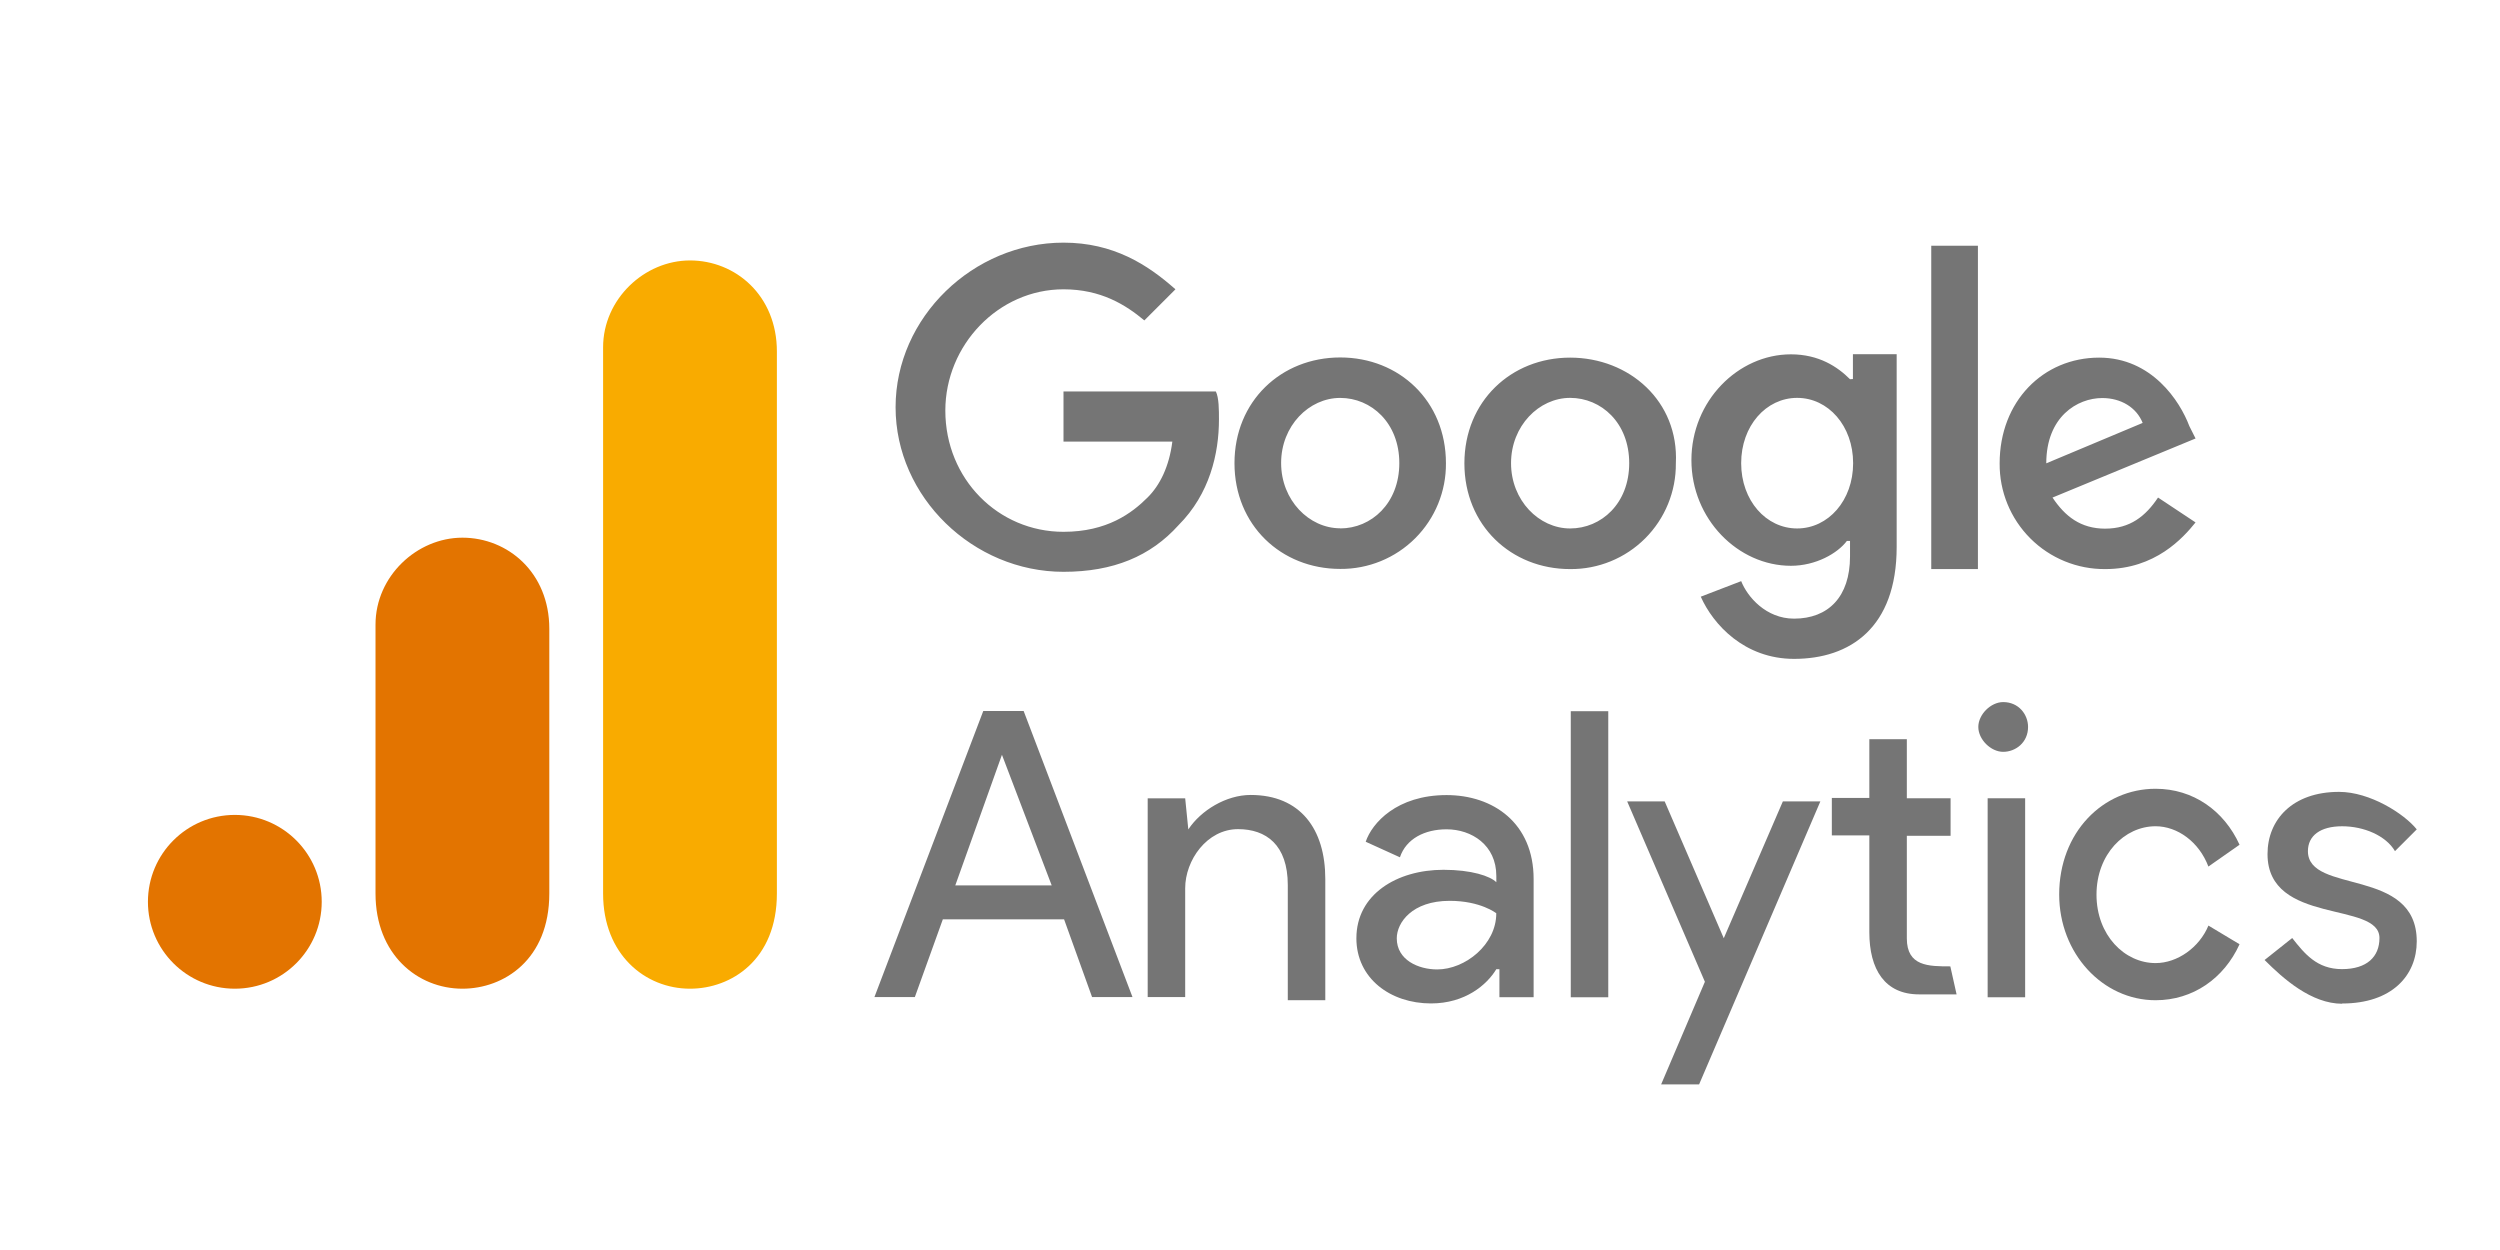
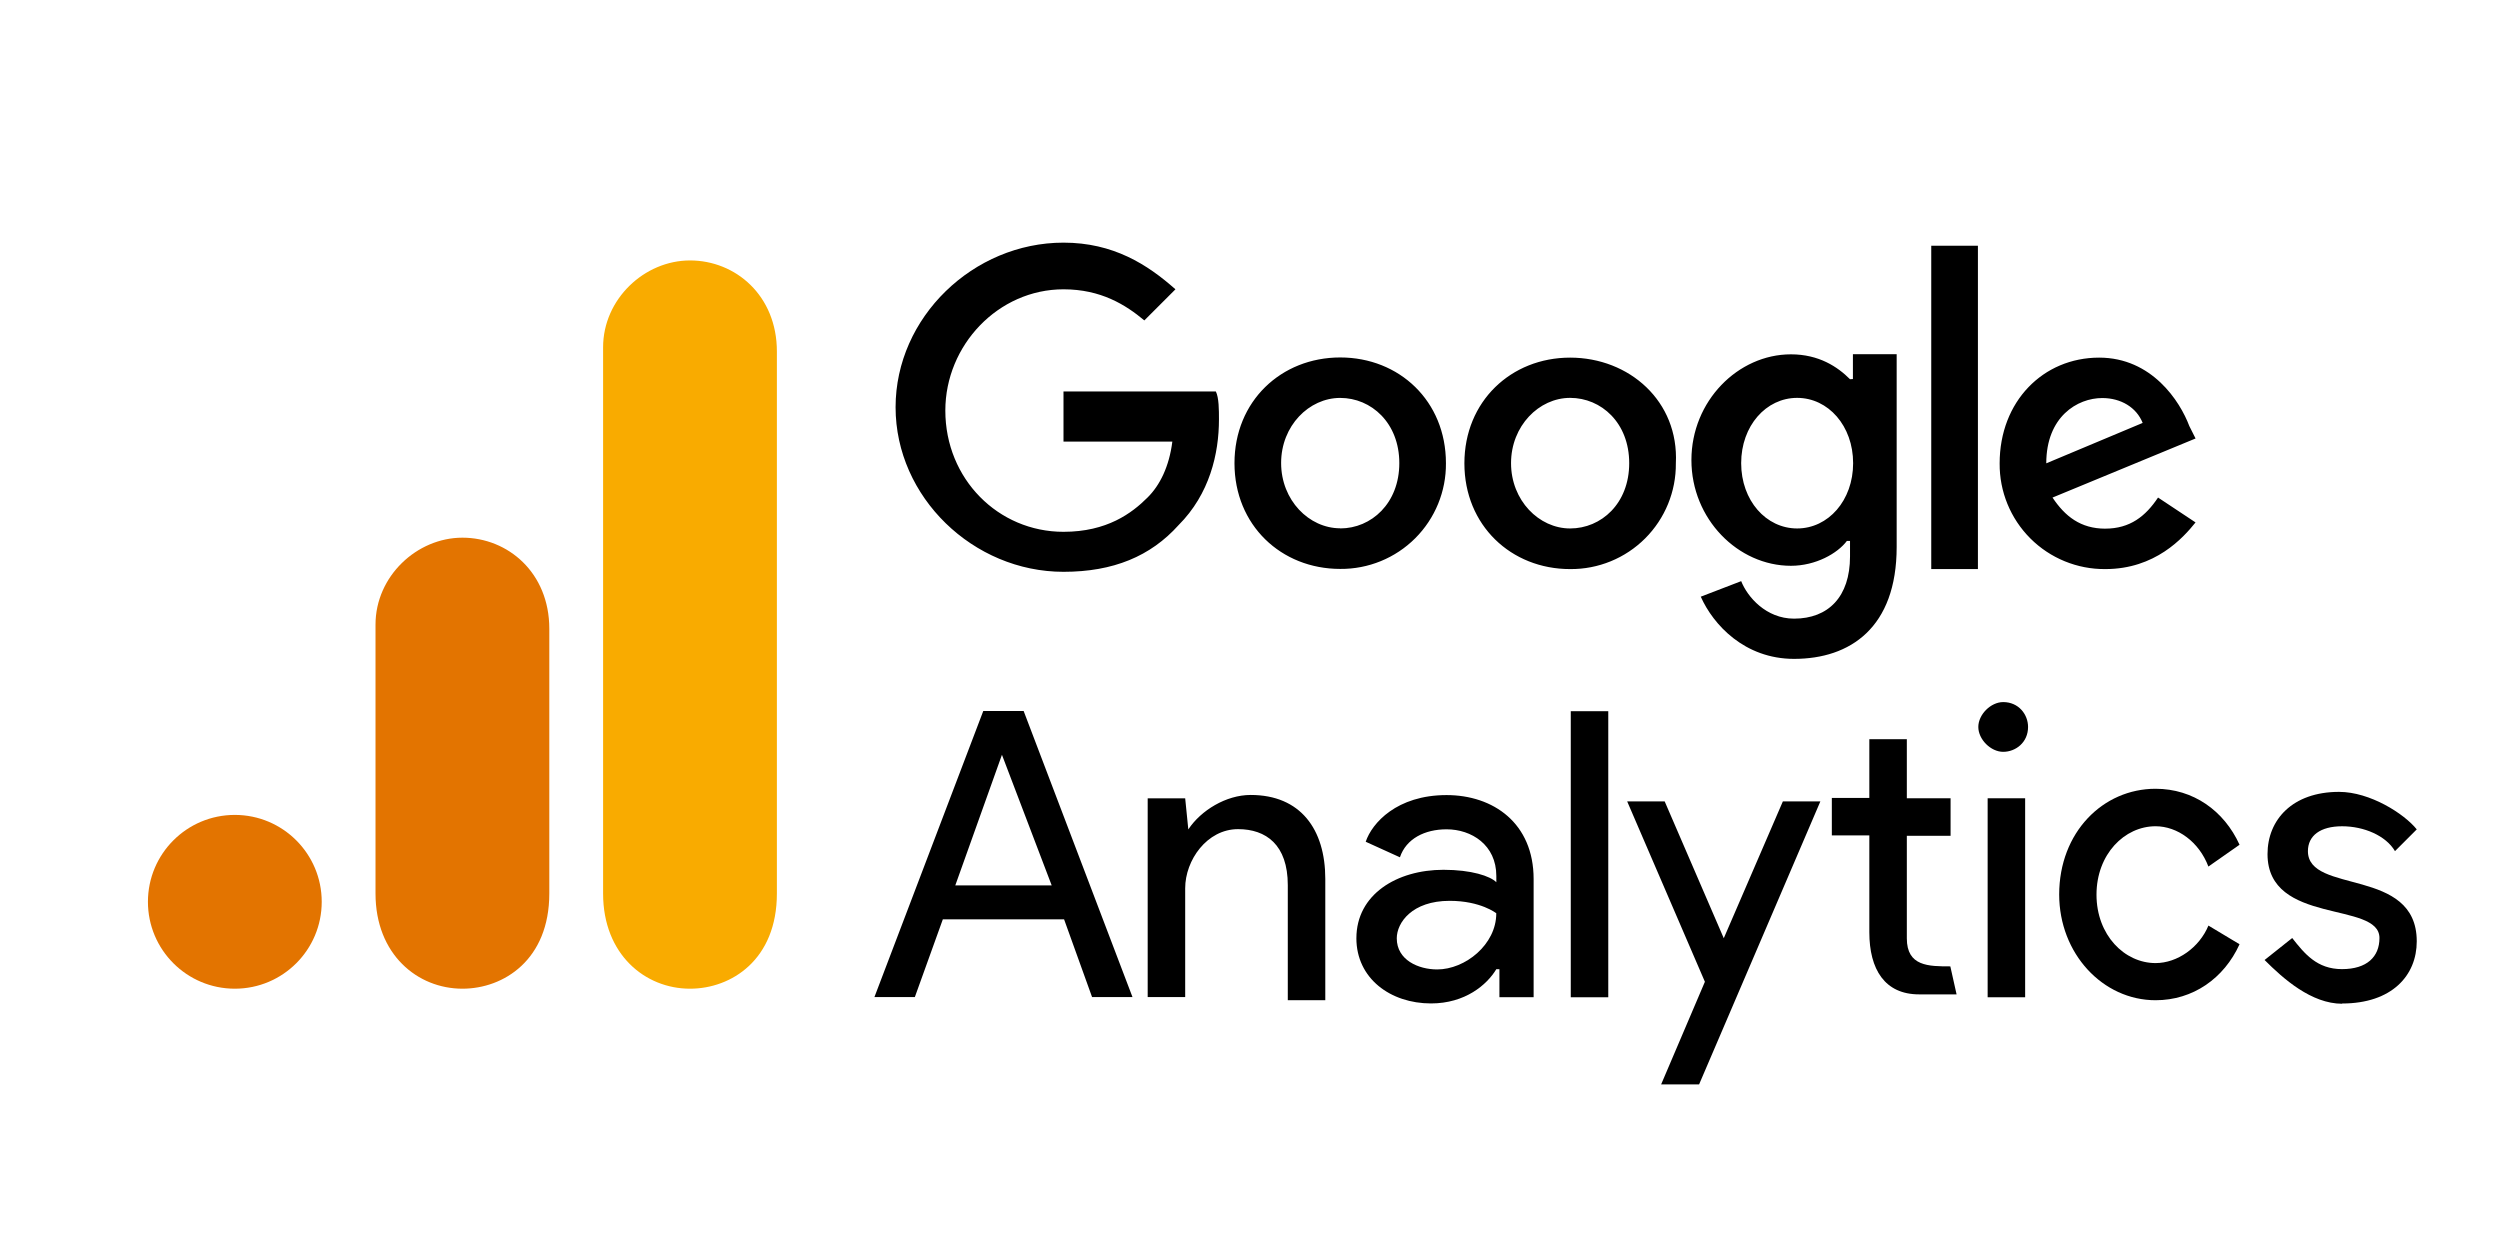
<svg xmlns="http://www.w3.org/2000/svg" viewBox="26 -29 120 60" width="120" height="60">
  <linearGradient gradientUnits="userSpaceOnUse" x1="173.867" y1="-72.65" x2="216.749" y2="-72.65">
    <stop offset="0" stop-color="#e96f0b" />
    <stop offset="1" stop-color="#f37901" />
  </linearGradient>
-   <g fill="#757575">
+   <g fill="#000">
    <path d="M74.093 7.228l2.388 6.27h-4.627l2.24-6.27zm-.896-2.1l-5.224 13.73h1.94l1.343-3.73h5.82l1.343 3.73h1.94l-5.224-13.73h-1.94zm28.2 13.742h1.8V5.138h-1.8v13.73zm-18.35-8.07c.597-.896 1.8-1.642 2.985-1.642 2.388 0 3.582 1.642 3.582 4.03v5.82h-1.8v-5.522c0-1.94-1.045-2.687-2.388-2.687-1.493 0-2.537 1.493-2.537 2.836v5.224h-1.8V9.32h1.8l.15 1.493zm8.06 5.234c0-2.1 1.94-3.284 4.18-3.284 1.343 0 2.24.3 2.537.597v-.3c0-1.493-1.194-2.24-2.388-2.24-1.045 0-1.94.448-2.24 1.343l-1.642-.746c.3-.896 1.493-2.24 3.88-2.24 2.24 0 4.18 1.343 4.18 4.03v5.672h-1.642v-1.343h-.15c-.448.746-1.493 1.642-3.134 1.642-1.94 0-3.582-1.194-3.582-3.134m6.716-1.194s-.746-.597-2.24-.597c-1.8 0-2.537 1.045-2.537 1.8 0 1.045 1.045 1.493 1.94 1.493 1.343 0 2.836-1.194 2.836-2.687" />
    <path d="M105.735 23.05l2.1-4.925-3.73-8.657h1.8l2.836 6.567 2.836-6.567h1.8l-5.82 13.582h-1.8zm26.27-10.45c-.448-1.194-1.493-1.94-2.537-1.94-1.493 0-2.836 1.343-2.836 3.284s1.343 3.284 2.836 3.284c1.045 0 2.1-.746 2.537-1.8l1.493.896c-.746 1.642-2.24 2.687-4.03 2.687-2.537 0-4.627-2.24-4.627-5.075 0-2.985 2.1-5.075 4.627-5.075 1.8 0 3.284 1.045 4.03 2.687l-1.493 1.045z" fill-rule="evenodd" />
    <path d="M138.422 19.168c2.388 0 3.582-1.343 3.582-2.985 0-3.582-5.224-2.24-5.224-4.328 0-.746.597-1.194 1.642-1.194s2.1.448 2.537 1.194l1.045-1.045c-.597-.746-2.24-1.8-3.73-1.8-2.24 0-3.433 1.343-3.433 2.985 0 3.433 5.373 2.24 5.373 4.03 0 .896-.597 1.493-1.8 1.493s-1.8-.746-2.388-1.493L134.7 17.08c.896.896 2.24 2.1 3.73 2.1zm-17.015-.298h1.8V9.318h-1.8v9.552z" />
    <path d="M122.153 4.7c.746 0 1.194.597 1.194 1.194 0 .746-.597 1.194-1.194 1.194s-1.194-.597-1.194-1.194.597-1.194 1.194-1.194zm-2.537 12.687l.3 1.343h-1.8c-1.642 0-2.388-1.194-2.388-2.985V11.1h-1.8V9.3h1.8V6.482h1.8v2.836h2.1v1.8h-2.1v4.925c0 1.343 1.045 1.343 2.1 1.343z" fill-rule="evenodd" />
    <path d="M77.048-10.042v2.24h5.224c-.15 1.194-.597 2.1-1.194 2.687-.746.746-1.94 1.642-4.03 1.642-3.134 0-5.672-2.537-5.672-5.82 0-3.134 2.537-5.82 5.672-5.82 1.8 0 2.985.746 3.88 1.493l1.493-1.493c-1.343-1.194-2.985-2.24-5.373-2.24-4.328 0-8.06 3.582-8.06 7.9s3.73 7.9 8.06 7.9c2.388 0 4.18-.746 5.522-2.24 1.493-1.493 1.94-3.433 1.94-5.075 0-.448 0-1.045-.15-1.343h-7.313zm13.282-1.8c-2.836 0-5.075 2.1-5.075 5.075s2.24 5.075 5.075 5.075a5.03 5.03 0 0 0 5.075-5.075c0-2.985-2.24-5.075-5.075-5.075zm0 8.2c-1.493 0-2.836-1.343-2.836-3.134S88.837-9.9 90.33-9.9s2.837 1.2 2.837 3.13-1.343 3.134-2.836 3.134zm24.47-7.156c-.597-.597-1.493-1.194-2.836-1.194-2.537 0-4.776 2.24-4.776 5.075s2.24 5.075 4.776 5.075c1.194 0 2.24-.597 2.687-1.194h.15v.746c0 1.94-1.045 2.985-2.687 2.985-1.343 0-2.24-1.045-2.537-1.8l-1.94.746c.597 1.343 2.1 2.985 4.478 2.985 2.687 0 4.925-1.493 4.925-5.373V-12h-2.1v1.194zm-2.537 7.164c-1.493 0-2.687-1.343-2.687-3.134s1.194-3.134 2.687-3.134 2.687 1.343 2.687 3.134-1.194 3.134-2.687 3.134zm-10.897-8.2c-2.836 0-5.075 2.1-5.075 5.075s2.24 5.075 5.075 5.075a5.03 5.03 0 0 0 5.075-5.075c.15-2.985-2.24-5.075-5.075-5.075zm0 8.2c-1.493 0-2.836-1.343-2.836-3.134s1.343-3.134 2.836-3.134 2.836 1.194 2.836 3.134-1.343 3.134-2.836 3.134zM118.7-17.206h2.24v15.522h-2.24v-15.522zm8.358 13.582c-1.194 0-1.94-.597-2.537-1.493l6.866-2.836-.3-.597c-.448-1.194-1.8-3.284-4.328-3.284-2.687 0-4.776 2.1-4.776 5.075a5.03 5.03 0 0 0 5.075 5.075c2.388 0 3.73-1.493 4.328-2.24l-1.8-1.194c-.597.896-1.343 1.493-2.537 1.493zm-.15-6.27c.896 0 1.642.448 1.94 1.194l-4.627 1.94c0-2.24 1.493-3.134 2.687-3.134z" />
  </g>
  <g transform="matrix(.198617 0 0 .198616 29.12844 -18.08775)">
    <path d="M130 29v132c0 14.77 10.2 23 21 23 10 0 21-7 21-23V30c0-13.54-10-22-21-22s-21 9.33-21 21z" fill="#f9ab00" />
    <g fill="#e37400">
      <path d="M75 96v65c0 14.77 10.2 23 21 23 10 0 21-7 21-23V97c0-13.54-10-22-21-22s-21 9.33-21 21z" />
      <circle r="21" cy="163" cx="41" />
    </g>
  </g>
</svg>
